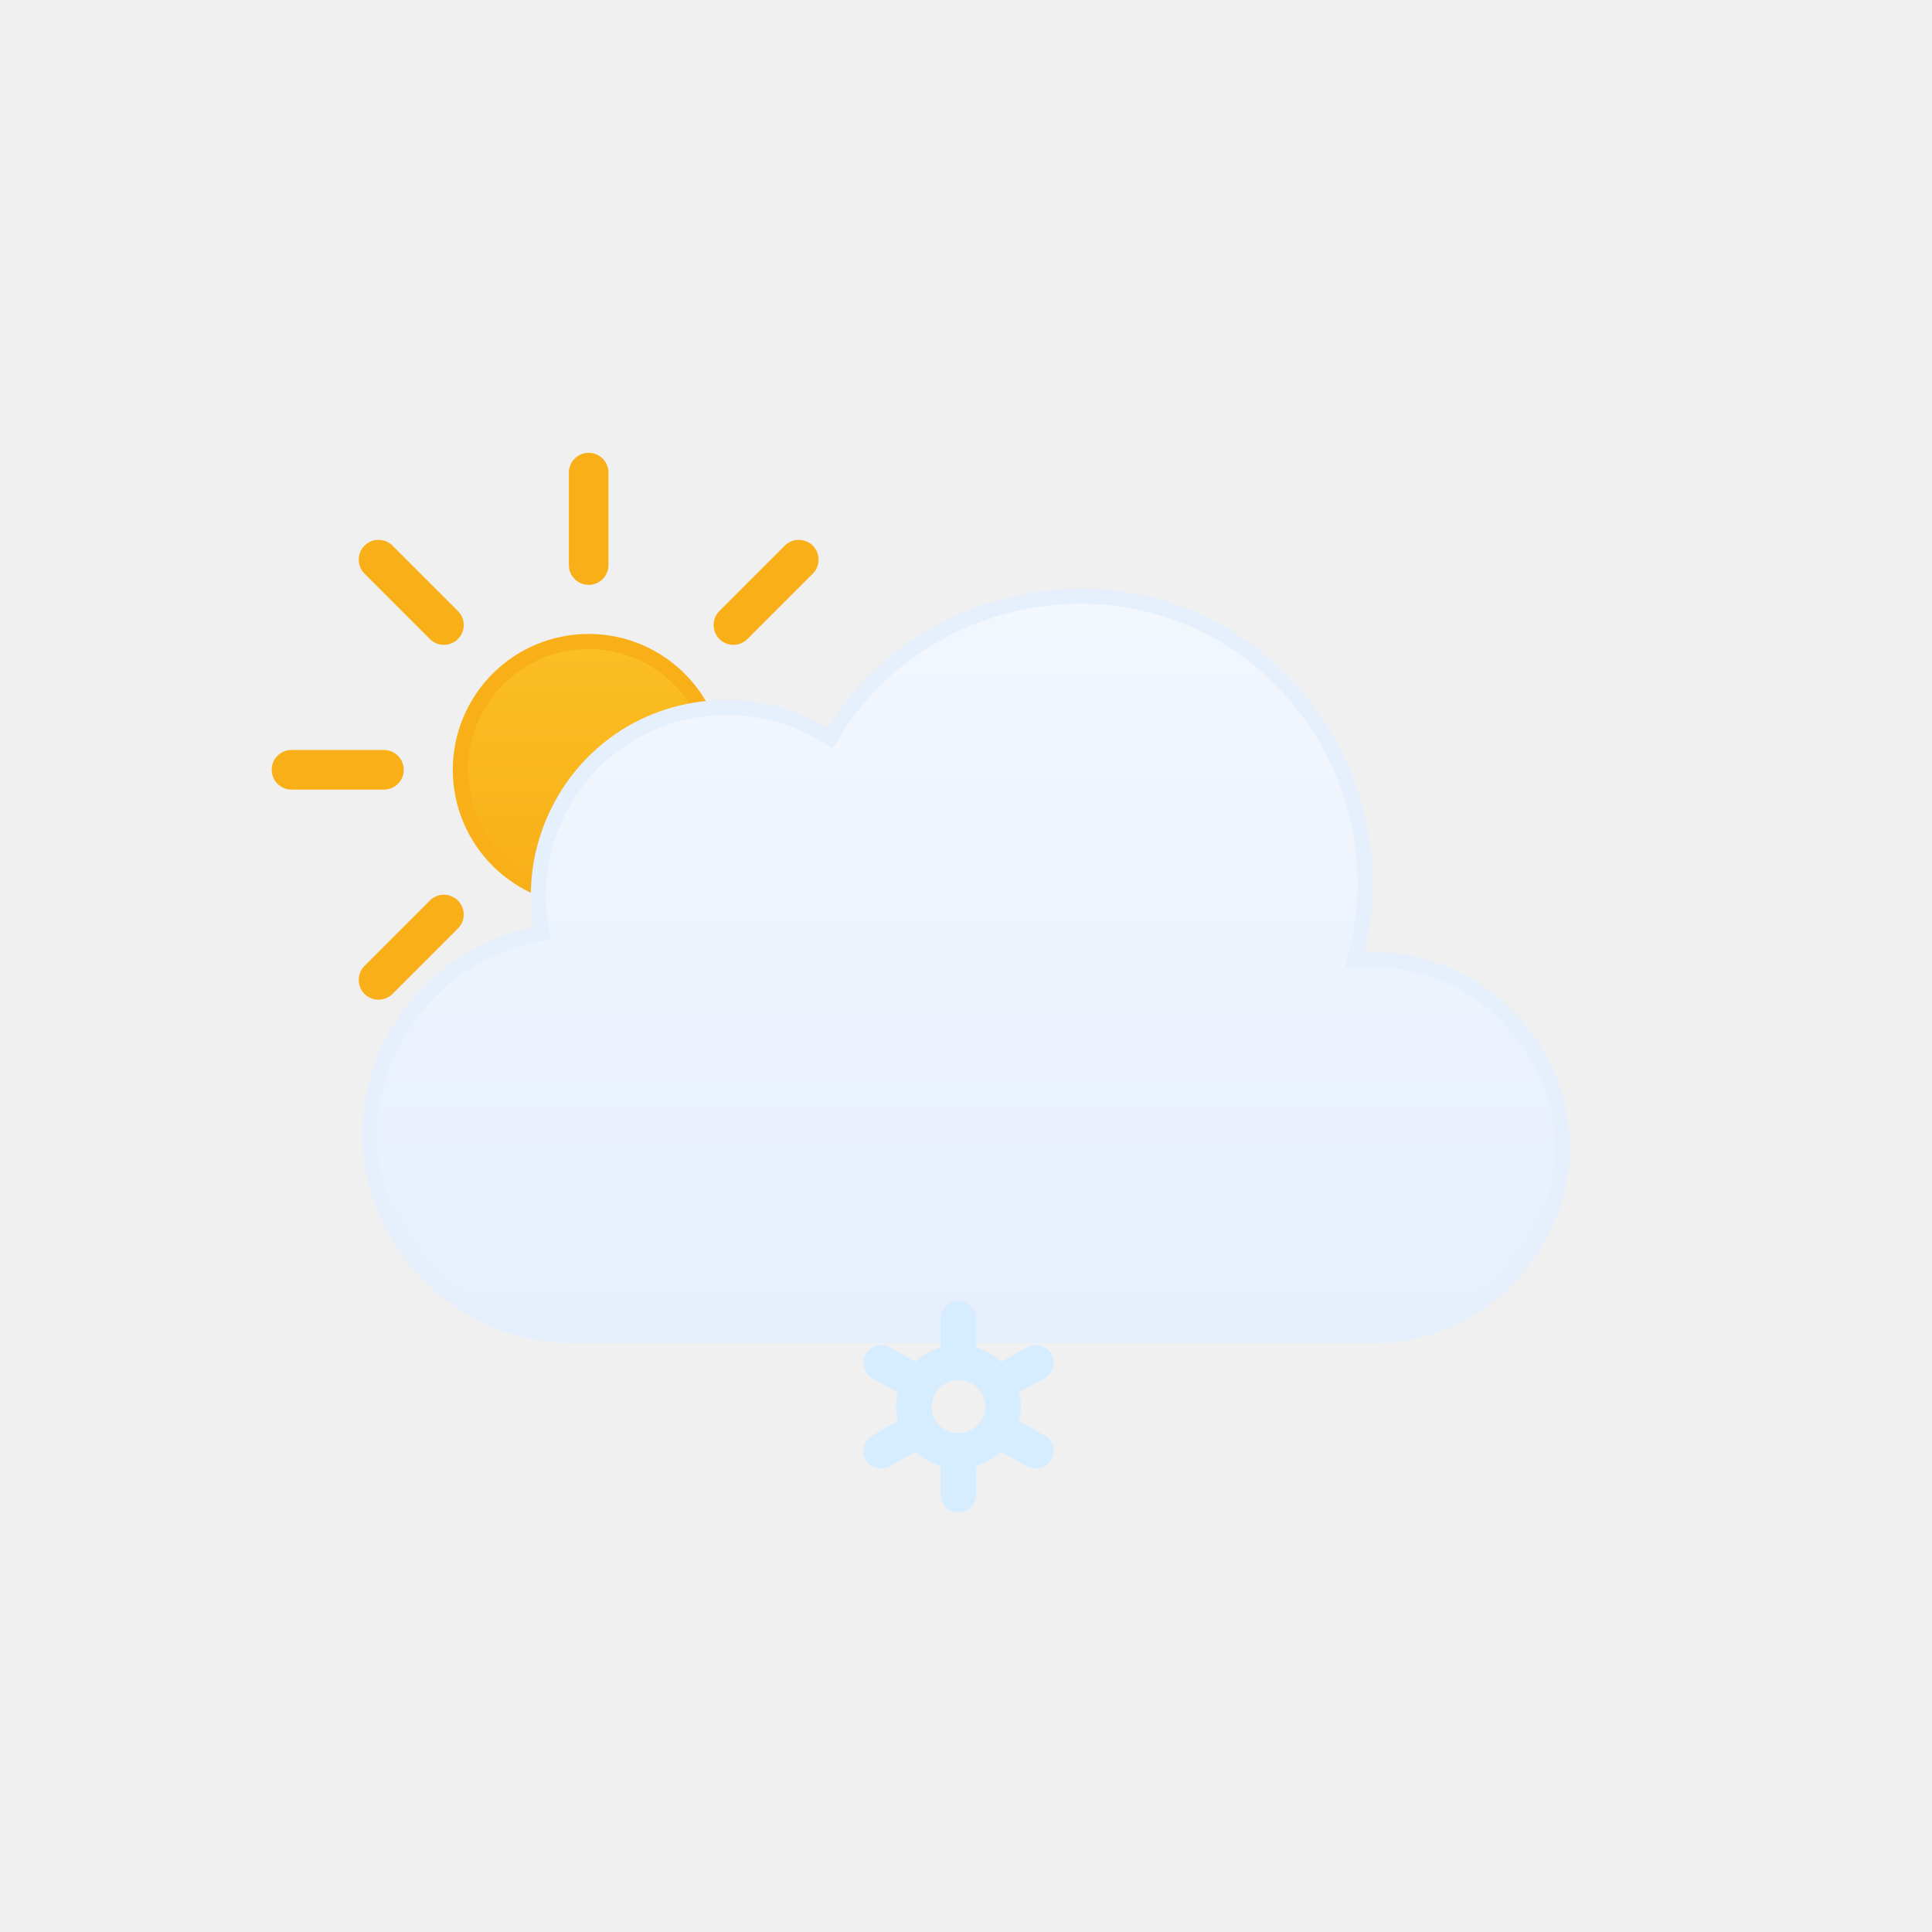
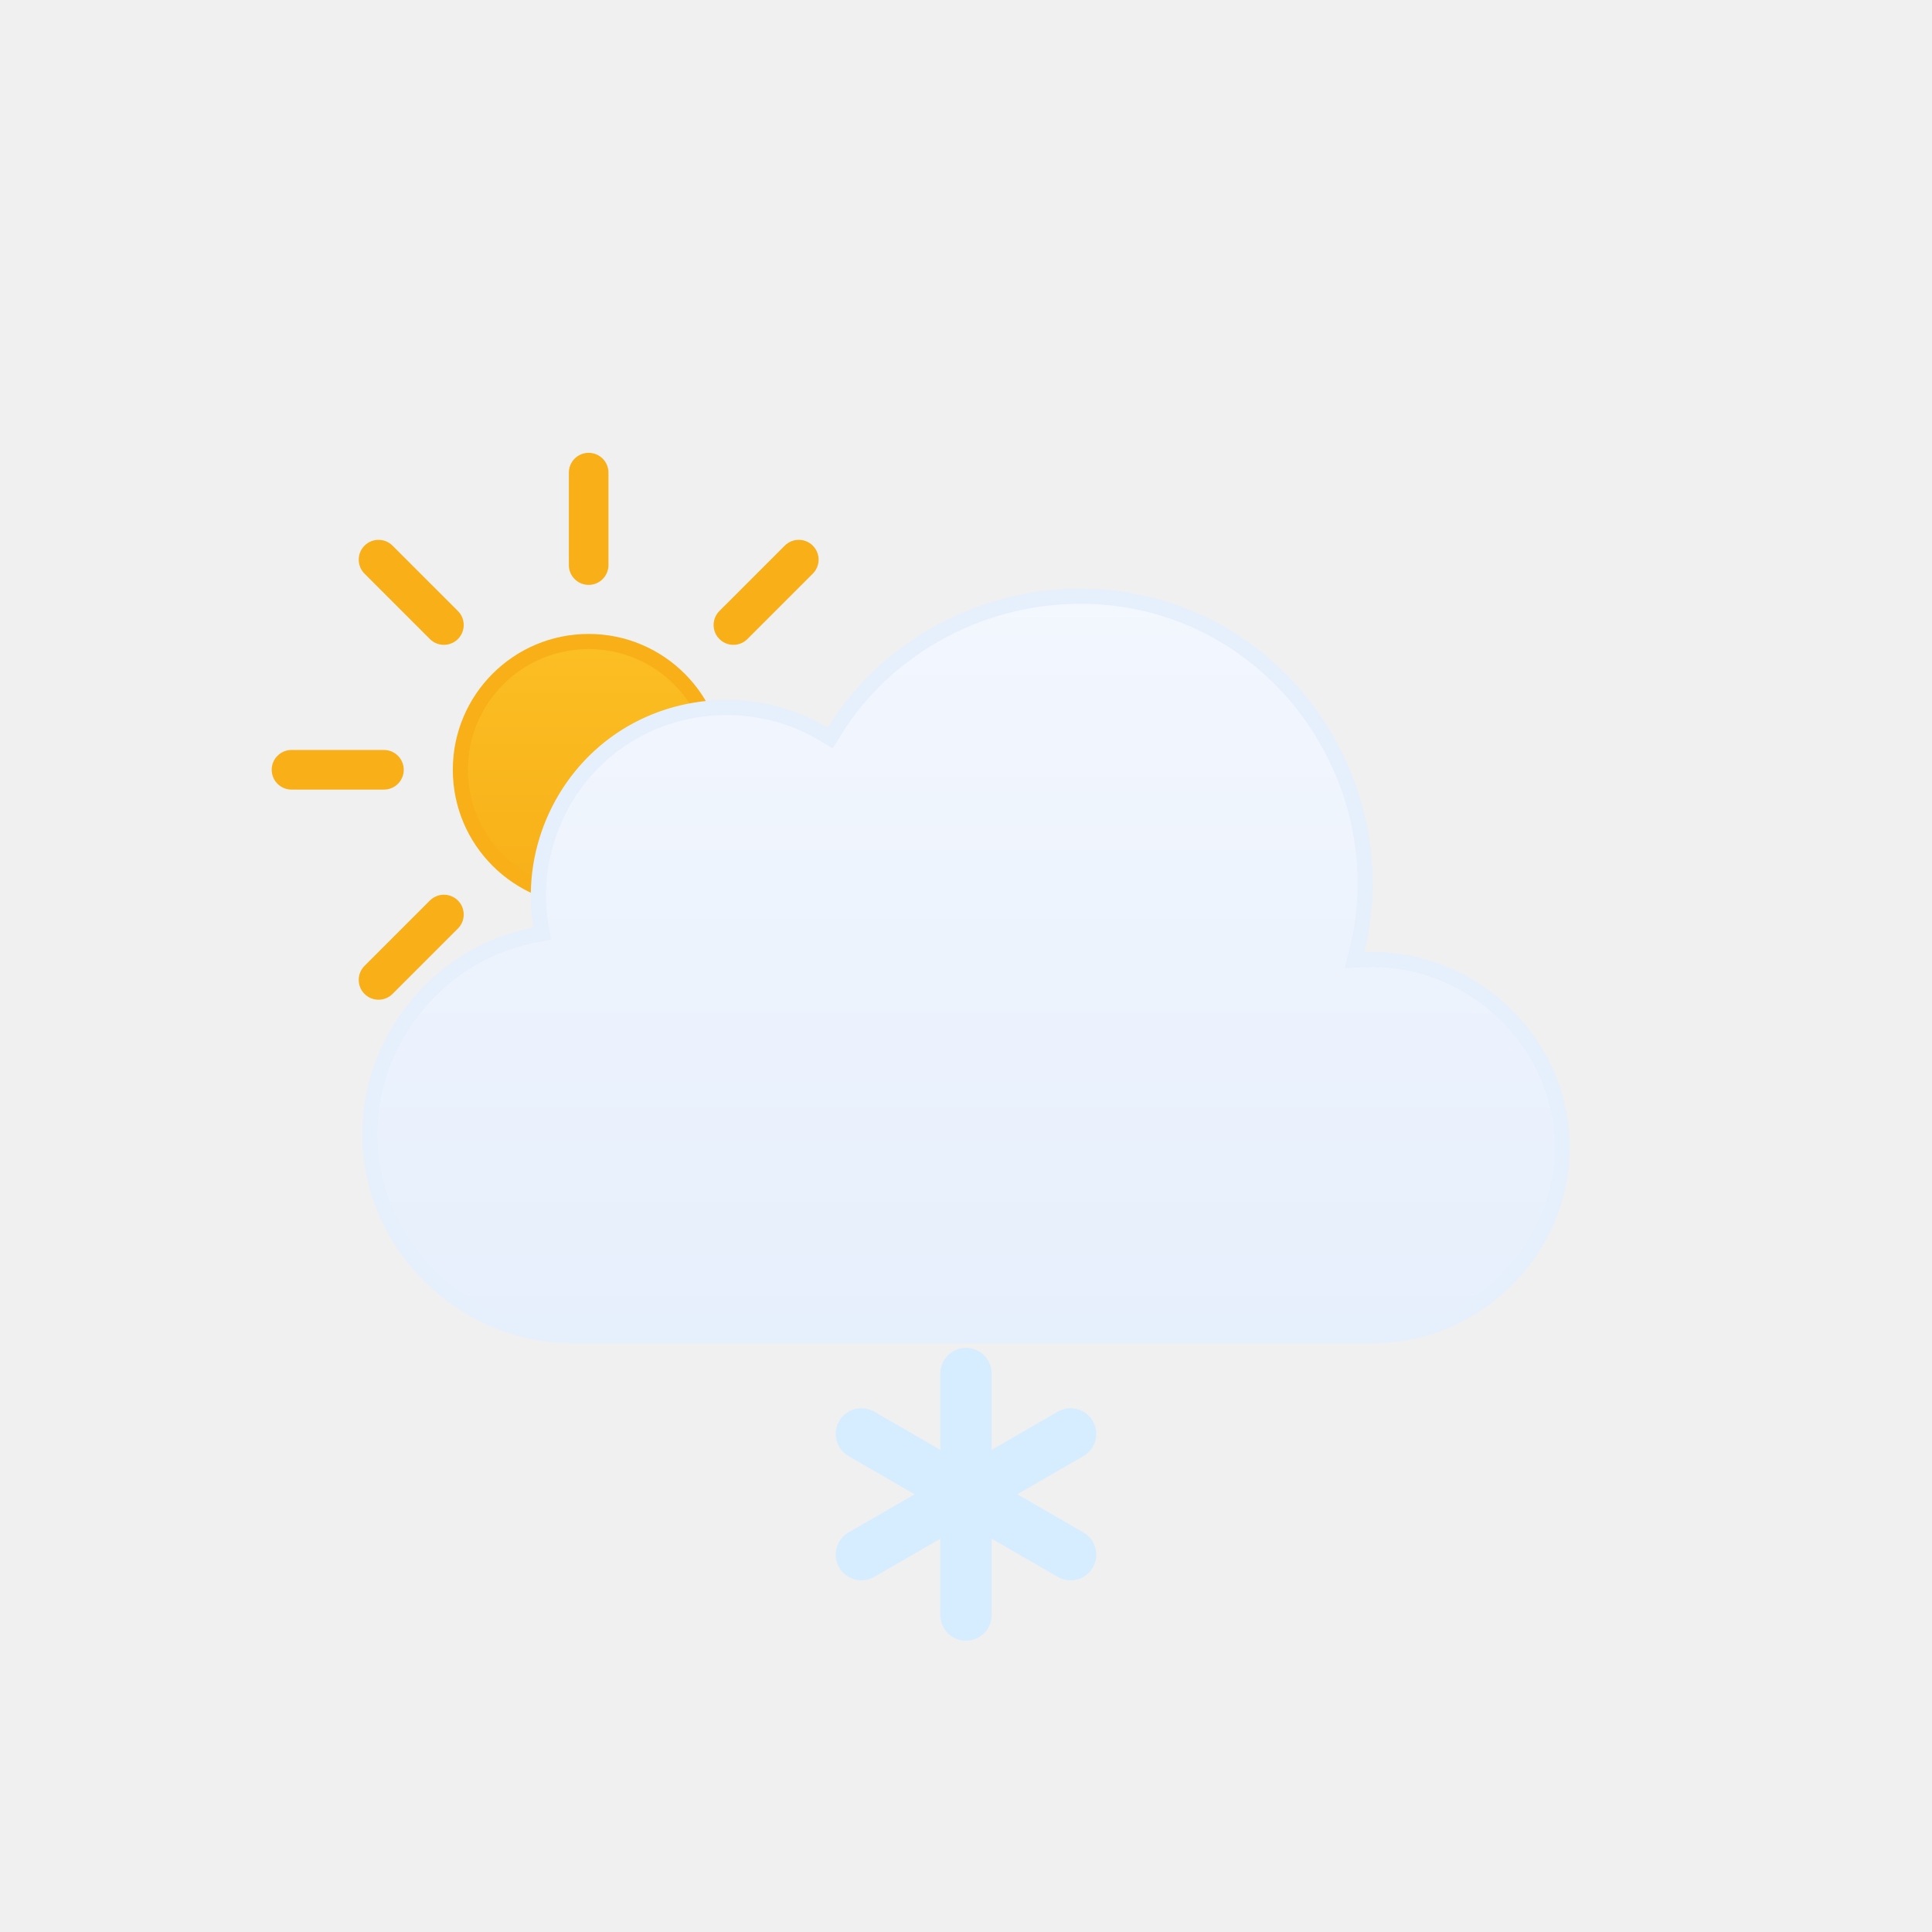
<svg xmlns="http://www.w3.org/2000/svg" fill="none" viewBox="0 0 128 128">
+   <style>.flake{transform-box:fill-box;transform-origin:center}.anim .drop{animation:fall .9s linear infinite}.anim .flake{animation:drift 2.8s ease-in-out infinite}@keyframes fall{0%{transform:translate(3.1px,-10px);opacity:0}12%,88%{opacity:1}100%{transform:translate(-3.7px,12px);opacity:0}}@keyframes drift{0%{transform:translate(0,-8px) rotate(0deg);opacity:0}12%,88%{opacity:1}50%{transform:translate(2.5px,1px) rotate(50deg)}100%{transform:translate(-1px,10px) rotate(100deg);opacity:0}}@media (prefers-reduced-motion:reduce){.anim .drop,.anim .flake{animation:none}}</style>
  <g id="partly-cloudy-day-snow__partly-cloudy-day-snow" clip-path="url(#partly-cloudy-day-snow__clip0_1858_8863)">
+     <g id="partly-cloudy-day-snow__Precipitation">
+       <g class="flake" style="animation-delay:0s">
+         <path stroke="#d6ecff" stroke-linecap="round" stroke-width="3.4" d="M64 107L64 91M57.07 103L70.93 95M57.07 95L70.93 103" />
+       </g>
+     </g>
    <g id="partly-cloudy-day-snow__Sky">
      <g id="partly-cloudy-day-snow__Sun">
        <circle id="partly-cloudy-day-snow__Core" cx="39" cy="51" r="8.5" fill="url(#partly-cloudy-day-snow__paint0_linear_1858_8863)" stroke="#f8af18" />
        <g id="partly-cloudy-day-snow__Rays">
          <path fill="#f8af18" d="M37.688 31.313a1.312 1.312 0 1 1 2.624 0v6.125a1.312 1.312 0 1 1-2.624 0zM51.993 36.15a1.312 1.312 0 1 1 1.856 1.857l-4.33 4.33a1.312 1.312 0 1 1-1.857-1.855zM58.688 49.688a1.312 1.312 0 1 1 0 2.624h-6.126a1.312 1.312 0 1 1 0-2.624zM53.85 63.993a1.312 1.312 0 1 1-1.857 1.856l-4.33-4.33a1.312 1.312 0 1 1 1.855-1.857zM37.688 64.563a1.312 1.312 0 1 1 2.624 0v6.124a1.312 1.312 0 1 1-2.624 0zM28.482 59.662a1.312 1.312 0 1 1 1.856 1.856l-4.331 4.331a1.312 1.312 0 1 1-1.856-1.856zM25.438 49.688a1.312 1.312 0 1 1 0 2.624h-6.125a1.312 1.312 0 1 1 0-2.624zM30.338 40.482a1.312 1.312 0 1 1-1.856 1.856l-4.331-4.331a1.312 1.312 0 1 1 1.856-1.856z" />
        </g>
      </g>
      <g id="partly-cloudy-day-snow__Clouds">
        <g id="partly-cloudy-day-snow__Cloud">
          <path id="partly-cloudy-day-snow__Cloud_2" fill="url(#partly-cloudy-day-snow__paint1_linear_1858_8863)" stroke="#e6effc" stroke-miterlimit="10" d="M55.262 48.475c4.86-7.864 15.035-11.095 23.553-7.532 8.506 3.56 13.323 13.06 11.088 22.022l-.161.65.669-.03c7.01-.306 13.089 5.407 13.089 12.443 0 6.811-5.728 12.472-12.523 12.472H37.954c-6.826.002-12.751-5.33-13.395-12.14-.643-6.808 4.178-13.148 10.884-14.415l.483-.092-.084-.484c-.816-4.745 1.284-9.652 5.263-12.356 3.99-2.712 9.34-2.86 13.475-.373l.423.255z" />
        </g>
-       </g>
-     </g>
-     <g id="partly-cloudy-day-snow__Precipitation">
-       <g id="partly-cloudy-day-snow__Snowflakes">
-         <path fill="#d6ecff" d="m67.578 90.366-1.204-.689a2.9 2.9 0 0 0-.003-1.353l1.207-.69a.83.83 0 0 0 .309-1.141.85.85 0 0 0-1.153-.306l-1.206.69a2.9 2.9 0 0 0-1.184-.677v-1.38A.85.85 0 0 0 63.5 84a.843.843 0 0 0-.844.82v1.38a2.96 2.96 0 0 0-1.185.674l-1.205-.689a.848.848 0 0 0-1.259.616.83.83 0 0 0 .415.832l1.204.689c-.106.445-.105.909.003 1.353l-1.207.69a.83.83 0 0 0-.415.832.83.83 0 0 0 .62.7.85.85 0 0 0 .64-.084l1.205-.69c.334.318.74.55 1.184.675v1.382a.85.85 0 0 0 .844.82.843.843 0 0 0 .844-.82v-1.383c.441-.129.847-.36 1.184-.673l1.206.69a.847.847 0 0 0 1.259-.616.83.83 0 0 0-.415-.832m-4.712-.28a1.24 1.24 0 0 1-.622-1.25 1.25 1.25 0 0 1 .93-1.048 1.27 1.27 0 0 1 1.329.445 1.25 1.25 0 0 1 .093 1.393 1.28 1.28 0 0 1-1.73.46" transform="translate(63.5 92.5) scale(1.4) translate(-63.5 -88.5)" />
      </g>
    </g>
  </g>
  <defs>
    <linearGradient id="partly-cloudy-day-snow__paint0_linear_1858_8863" x1="39" x2="39" y1="42" y2="60" gradientUnits="userSpaceOnUse">
      <stop stop-color="#fbbf24" />
      <stop offset="1" stop-color="#f8af18" />
    </linearGradient>
    <linearGradient id="partly-cloudy-day-snow__paint1_linear_1858_8863" x1="64.001" x2="64.001" y1="39" y2="89" gradientUnits="userSpaceOnUse">
      <stop stop-color="#f3f7fe" />
      <stop offset="1" stop-color="#e6effc" />
    </linearGradient>
    <clipPath id="partly-cloudy-day-snow__clip0_1858_8863">
      <rect width="128" height="128" fill="#fff" />
    </clipPath>
  </defs>
</svg>
